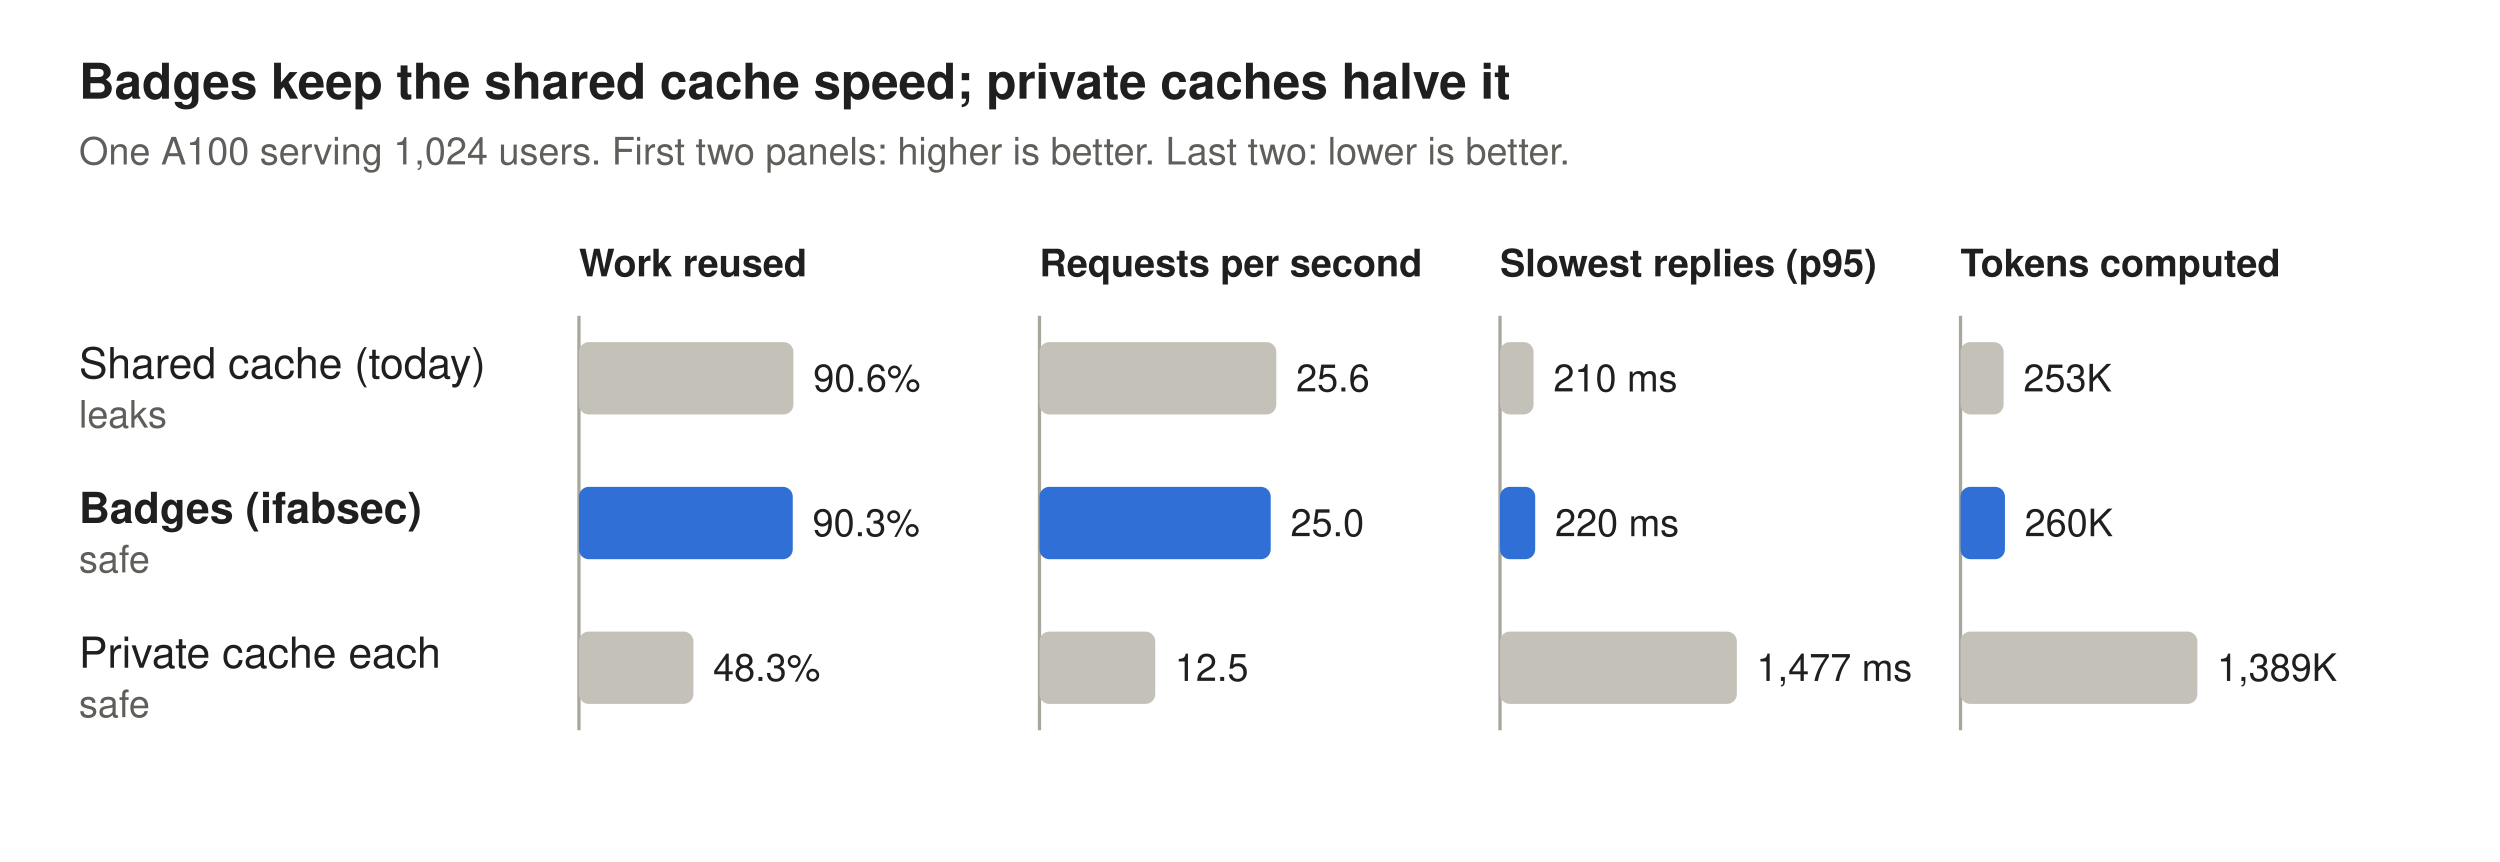
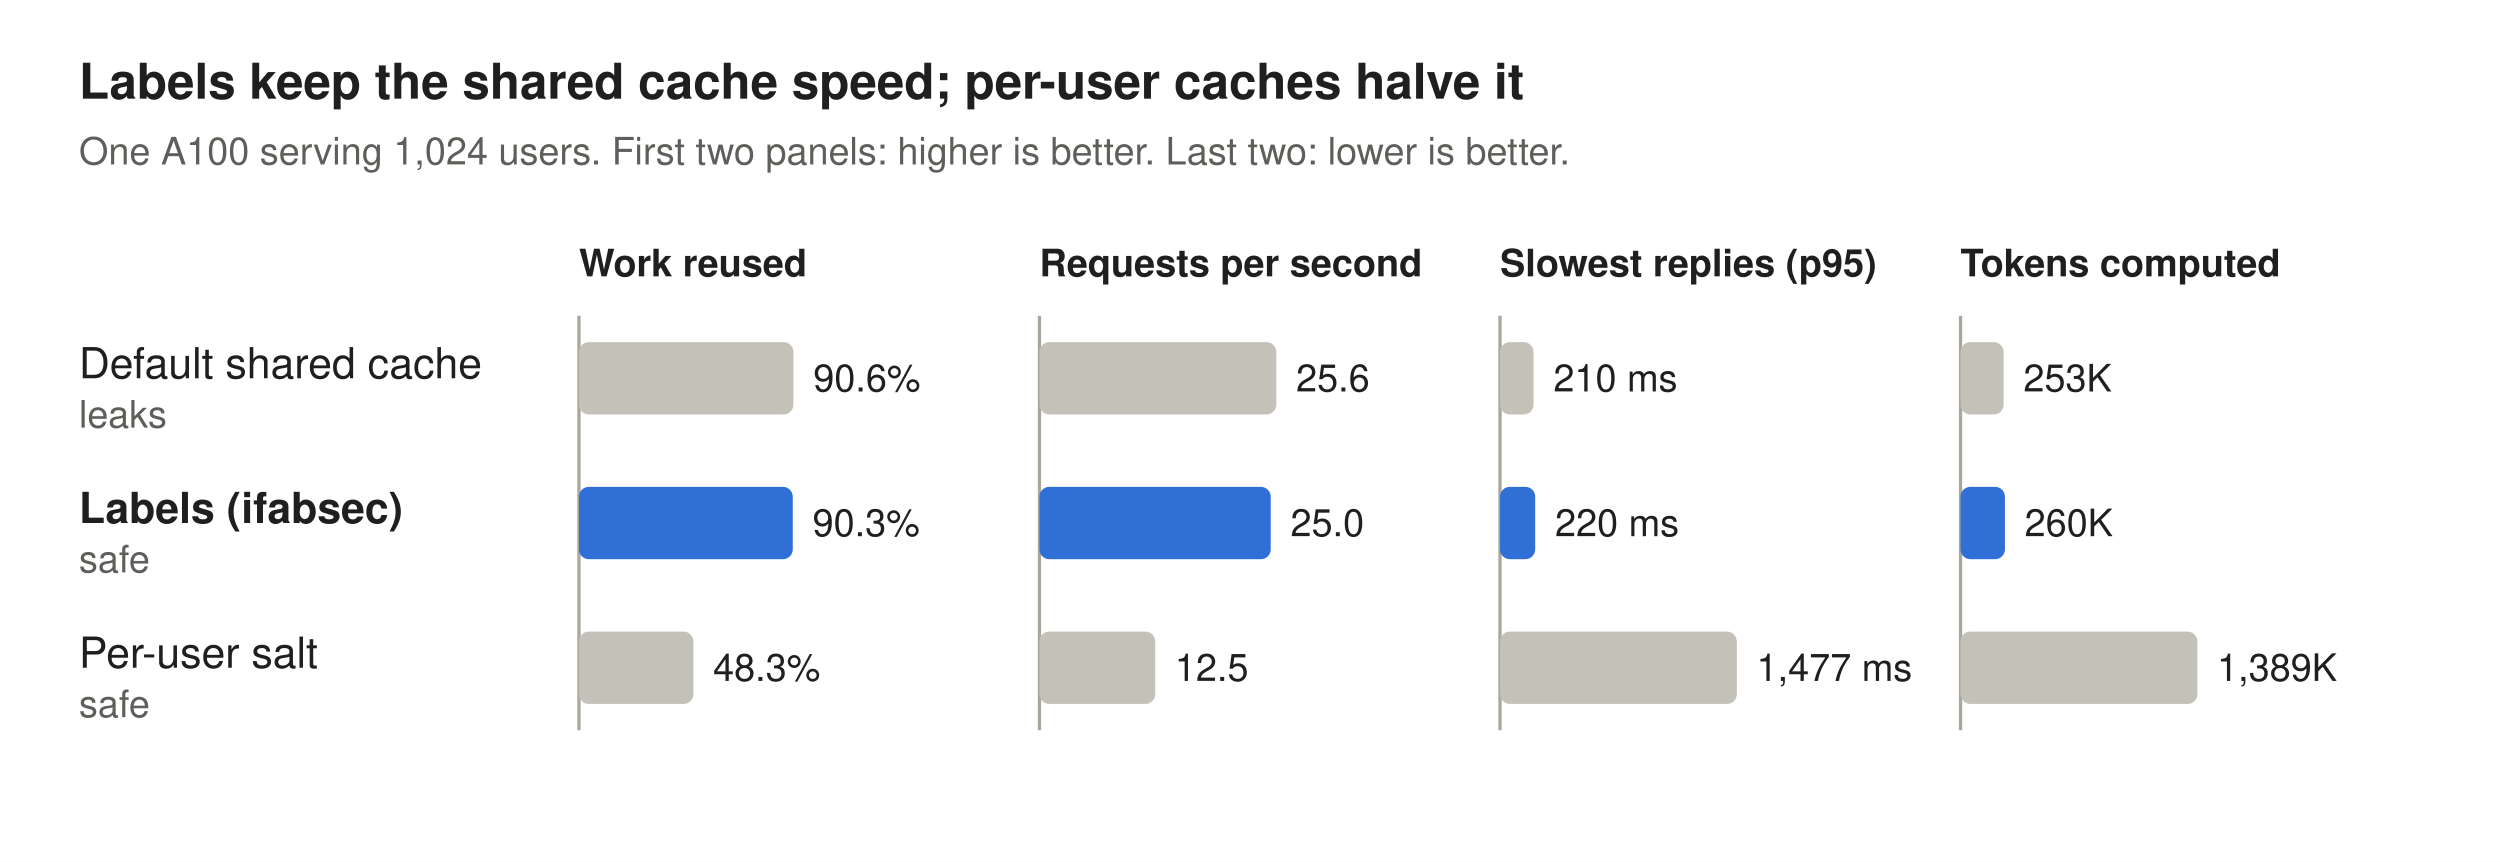
<svg xmlns="http://www.w3.org/2000/svg" viewBox="0 0 760 262" width="760" height="262" font-family="-apple-system, Segoe UI, Helvetica, Arial, sans-serif">
  <rect width="760" height="262" fill="#fff" />
-   <text x="24" y="30" font-size="15" font-weight="600" fill="#1f1f1f" text-anchor="start">Badges keep the shared cache speed; private caches halve it</text>
+   <text x="24" y="30" font-size="15" font-weight="600" fill="#1f1f1f" text-anchor="start">Labels keep the shared cache speed; per-user caches halve it</text>
  <text x="24" y="50" font-size="11.5" font-weight="400" fill="#5f5e5a" text-anchor="start">One A100 serving 1,024 users. First two panels: higher is better. Last two: lower is better.</text>
-   <text x="24" y="115" font-size="13" font-weight="400" fill="#1f1f1f" text-anchor="start">Shared cache (today)</text>
+   <text x="24" y="115" font-size="13" font-weight="400" fill="#1f1f1f" text-anchor="start">Default shared cache</text>
  <text x="24" y="130" font-size="11.5" font-weight="400" fill="#5f5e5a" text-anchor="start">leaks</text>
-   <text x="24" y="159" font-size="13" font-weight="600" fill="#1f1f1f" text-anchor="start">Badges (ifabsec)</text>
+   <text x="24" y="159" font-size="13" font-weight="600" fill="#1f1f1f" text-anchor="start">Labels (ifabsec)</text>
  <text x="24" y="174" font-size="11.5" font-weight="400" fill="#5f5e5a" text-anchor="start">safe</text>
-   <text x="24" y="203" font-size="13" font-weight="400" fill="#1f1f1f" text-anchor="start">Private cache each</text>
+   <text x="24" y="203" font-size="13" font-weight="400" fill="#1f1f1f" text-anchor="start">Per-user salt</text>
  <text x="24" y="218" font-size="11.5" font-weight="400" fill="#5f5e5a" text-anchor="start">safe</text>
  <text x="176" y="84" font-size="11.5" font-weight="600" fill="#1f1f1f" text-anchor="start">Work reused</text>
  <line x1="176" x2="176" y1="96" y2="222" stroke="#a9a69c" />
  <rect x="176" y="104" width="65.2" height="22" rx="3" fill="#c4c2b8" />
  <text x="247.232" y="119" font-size="11.5" font-weight="400" fill="#1f1f1f" text-anchor="start">90.6%</text>
  <rect x="176" y="148" width="65.0" height="22" rx="3" fill="#2f6fd6" />
  <text x="247.016" y="163" font-size="11.5" font-weight="400" fill="#1f1f1f" text-anchor="start">90.3%</text>
  <rect x="176" y="192" width="34.8" height="22" rx="3" fill="#c4c2b8" />
  <text x="216.776" y="207" font-size="11.5" font-weight="400" fill="#1f1f1f" text-anchor="start">48.3%</text>
  <text x="316" y="84" font-size="11.5" font-weight="600" fill="#1f1f1f" text-anchor="start">Requests per second</text>
  <line x1="316" x2="316" y1="96" y2="222" stroke="#a9a69c" />
  <rect x="316" y="104" width="72.0" height="22" rx="3" fill="#c4c2b8" />
  <text x="394.0" y="119" font-size="11.5" font-weight="400" fill="#1f1f1f" text-anchor="start">25.6</text>
  <rect x="316" y="148" width="70.3" height="22" rx="3" fill="#2f6fd6" />
  <text x="392.312" y="163" font-size="11.5" font-weight="400" fill="#1f1f1f" text-anchor="start">25.0</text>
  <rect x="316" y="192" width="35.2" height="22" rx="3" fill="#c4c2b8" />
  <text x="357.156" y="207" font-size="11.5" font-weight="400" fill="#1f1f1f" text-anchor="start">12.5</text>
  <text x="456" y="84" font-size="11.5" font-weight="600" fill="#1f1f1f" text-anchor="start">Slowest replies (p95)</text>
  <line x1="456" x2="456" y1="96" y2="222" stroke="#a9a69c" />
  <rect x="456" y="104" width="10.2" height="22" rx="3" fill="#c4c2b8" />
  <text x="472.237" y="119" font-size="11.5" font-weight="400" fill="#1f1f1f" text-anchor="start">210 ms</text>
  <rect x="456" y="148" width="10.7" height="22" rx="3" fill="#2f6fd6" />
  <text x="472.724" y="163" font-size="11.5" font-weight="400" fill="#1f1f1f" text-anchor="start">220 ms</text>
  <rect x="456" y="192" width="72.0" height="22" rx="3" fill="#c4c2b8" />
  <text x="534.0" y="207" font-size="11.5" font-weight="400" fill="#1f1f1f" text-anchor="start">1,477 ms</text>
  <text x="596" y="84" font-size="11.5" font-weight="600" fill="#1f1f1f" text-anchor="start">Tokens computed</text>
  <line x1="596" x2="596" y1="96" y2="222" stroke="#a9a69c" />
  <rect x="596" y="104" width="13.1" height="22" rx="3" fill="#c4c2b8" />
  <text x="615.114" y="119" font-size="11.5" font-weight="400" fill="#1f1f1f" text-anchor="start">253K</text>
  <rect x="596" y="148" width="13.5" height="22" rx="3" fill="#2f6fd6" />
  <text x="615.477" y="163" font-size="11.5" font-weight="400" fill="#1f1f1f" text-anchor="start">260K</text>
  <rect x="596" y="192" width="72.0" height="22" rx="3" fill="#c4c2b8" />
  <text x="674.0" y="207" font-size="11.5" font-weight="400" fill="#1f1f1f" text-anchor="start">1,389K</text>
</svg>
